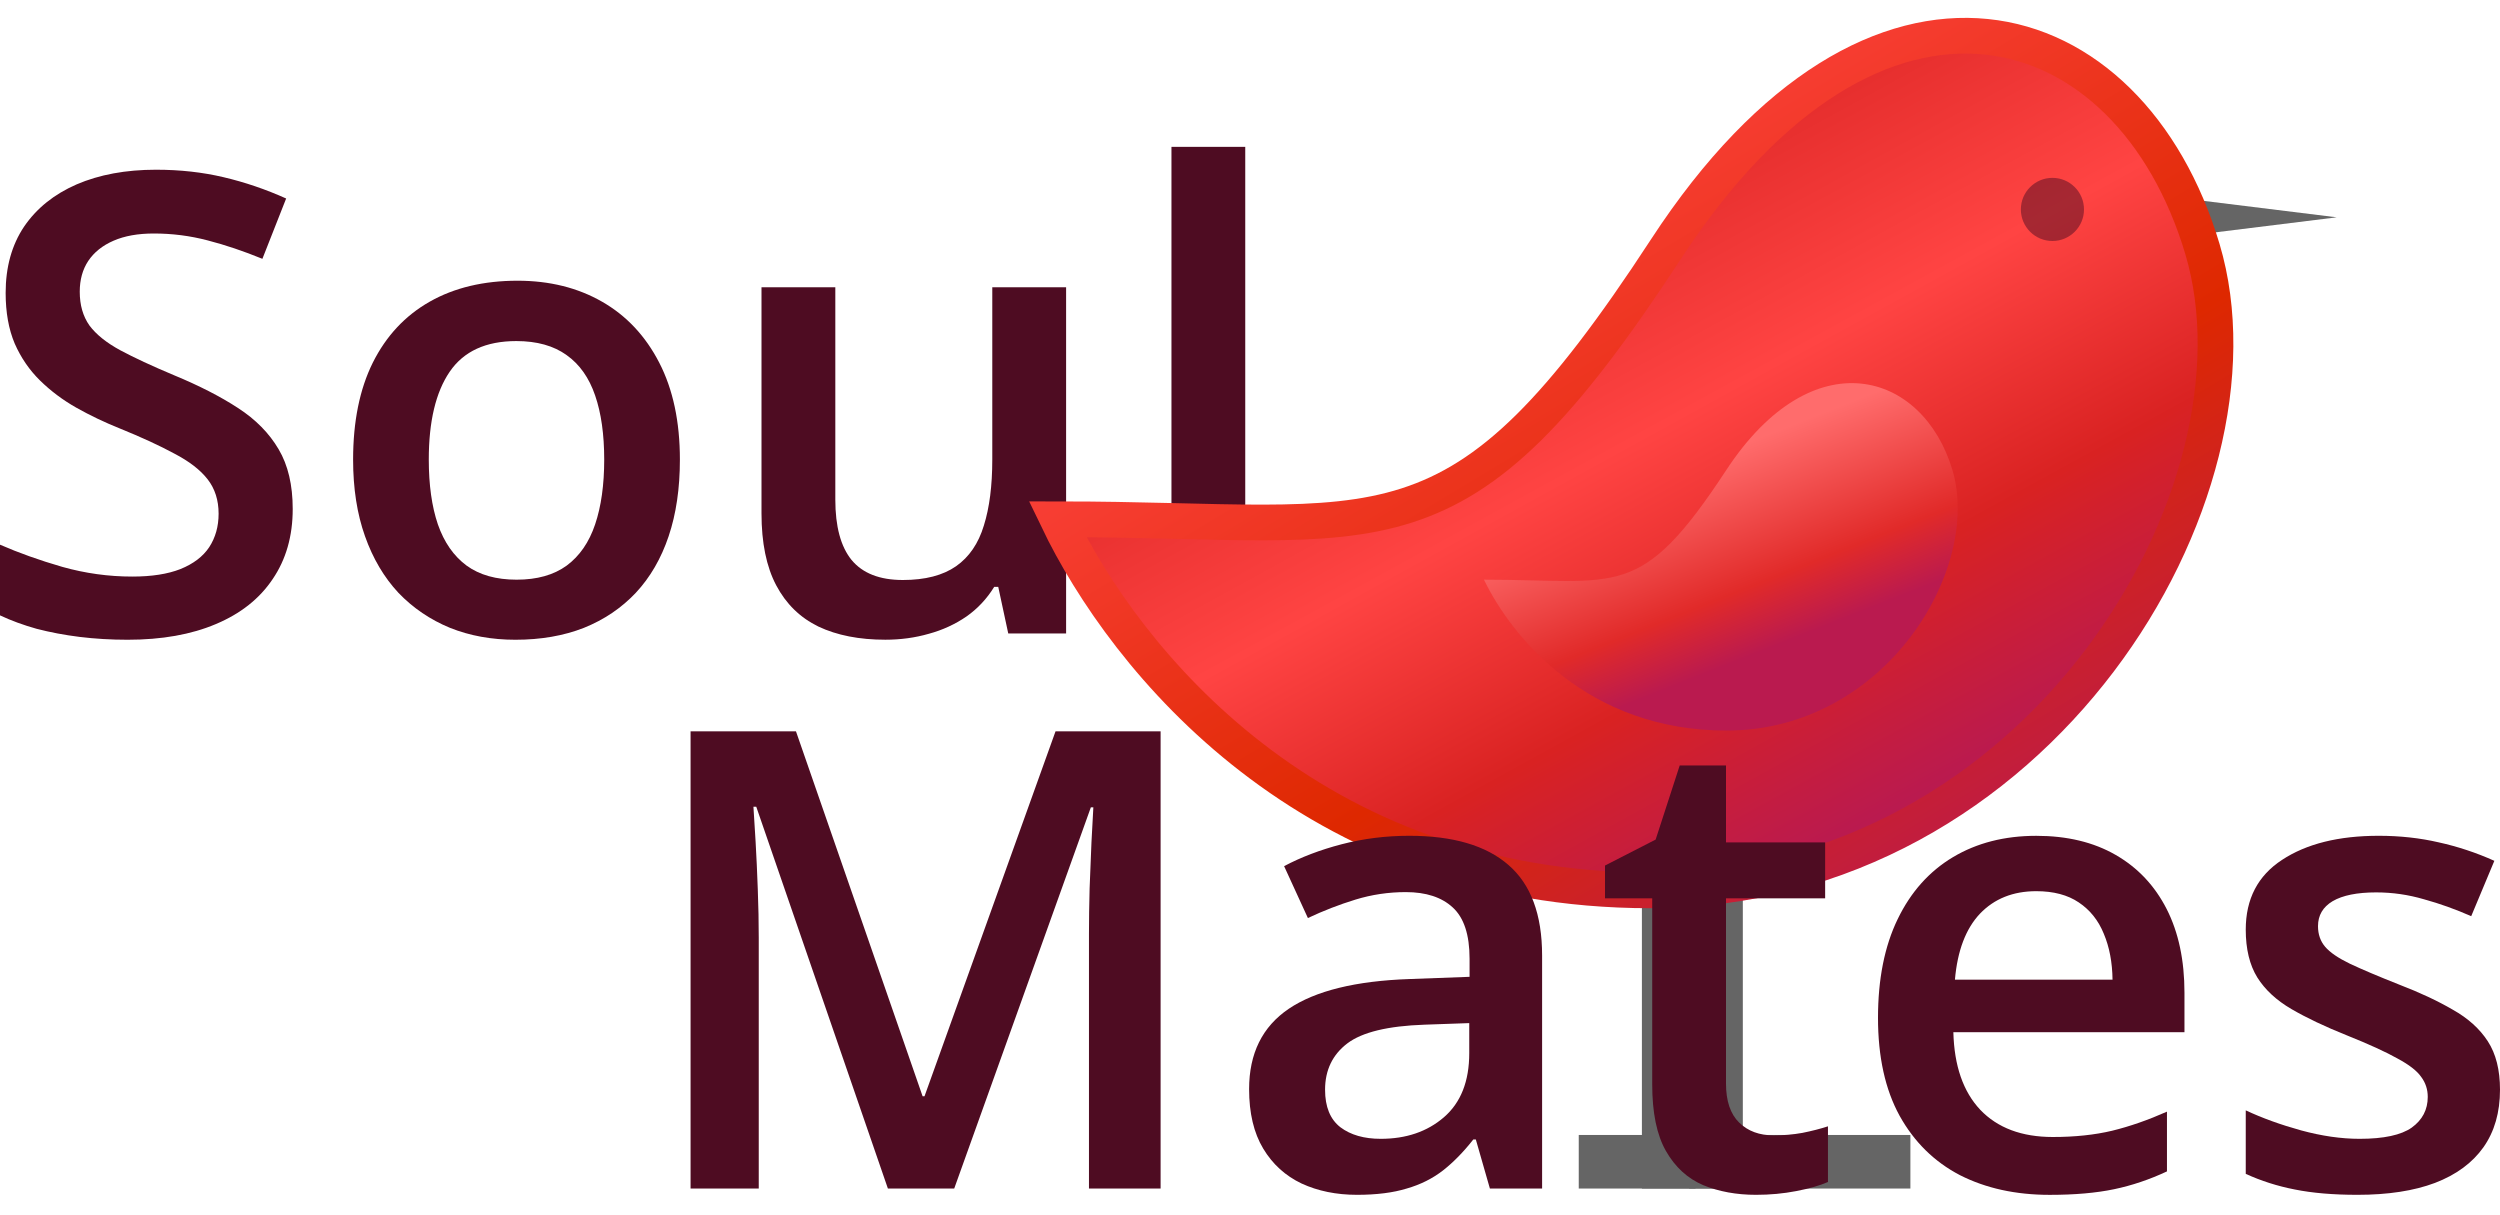
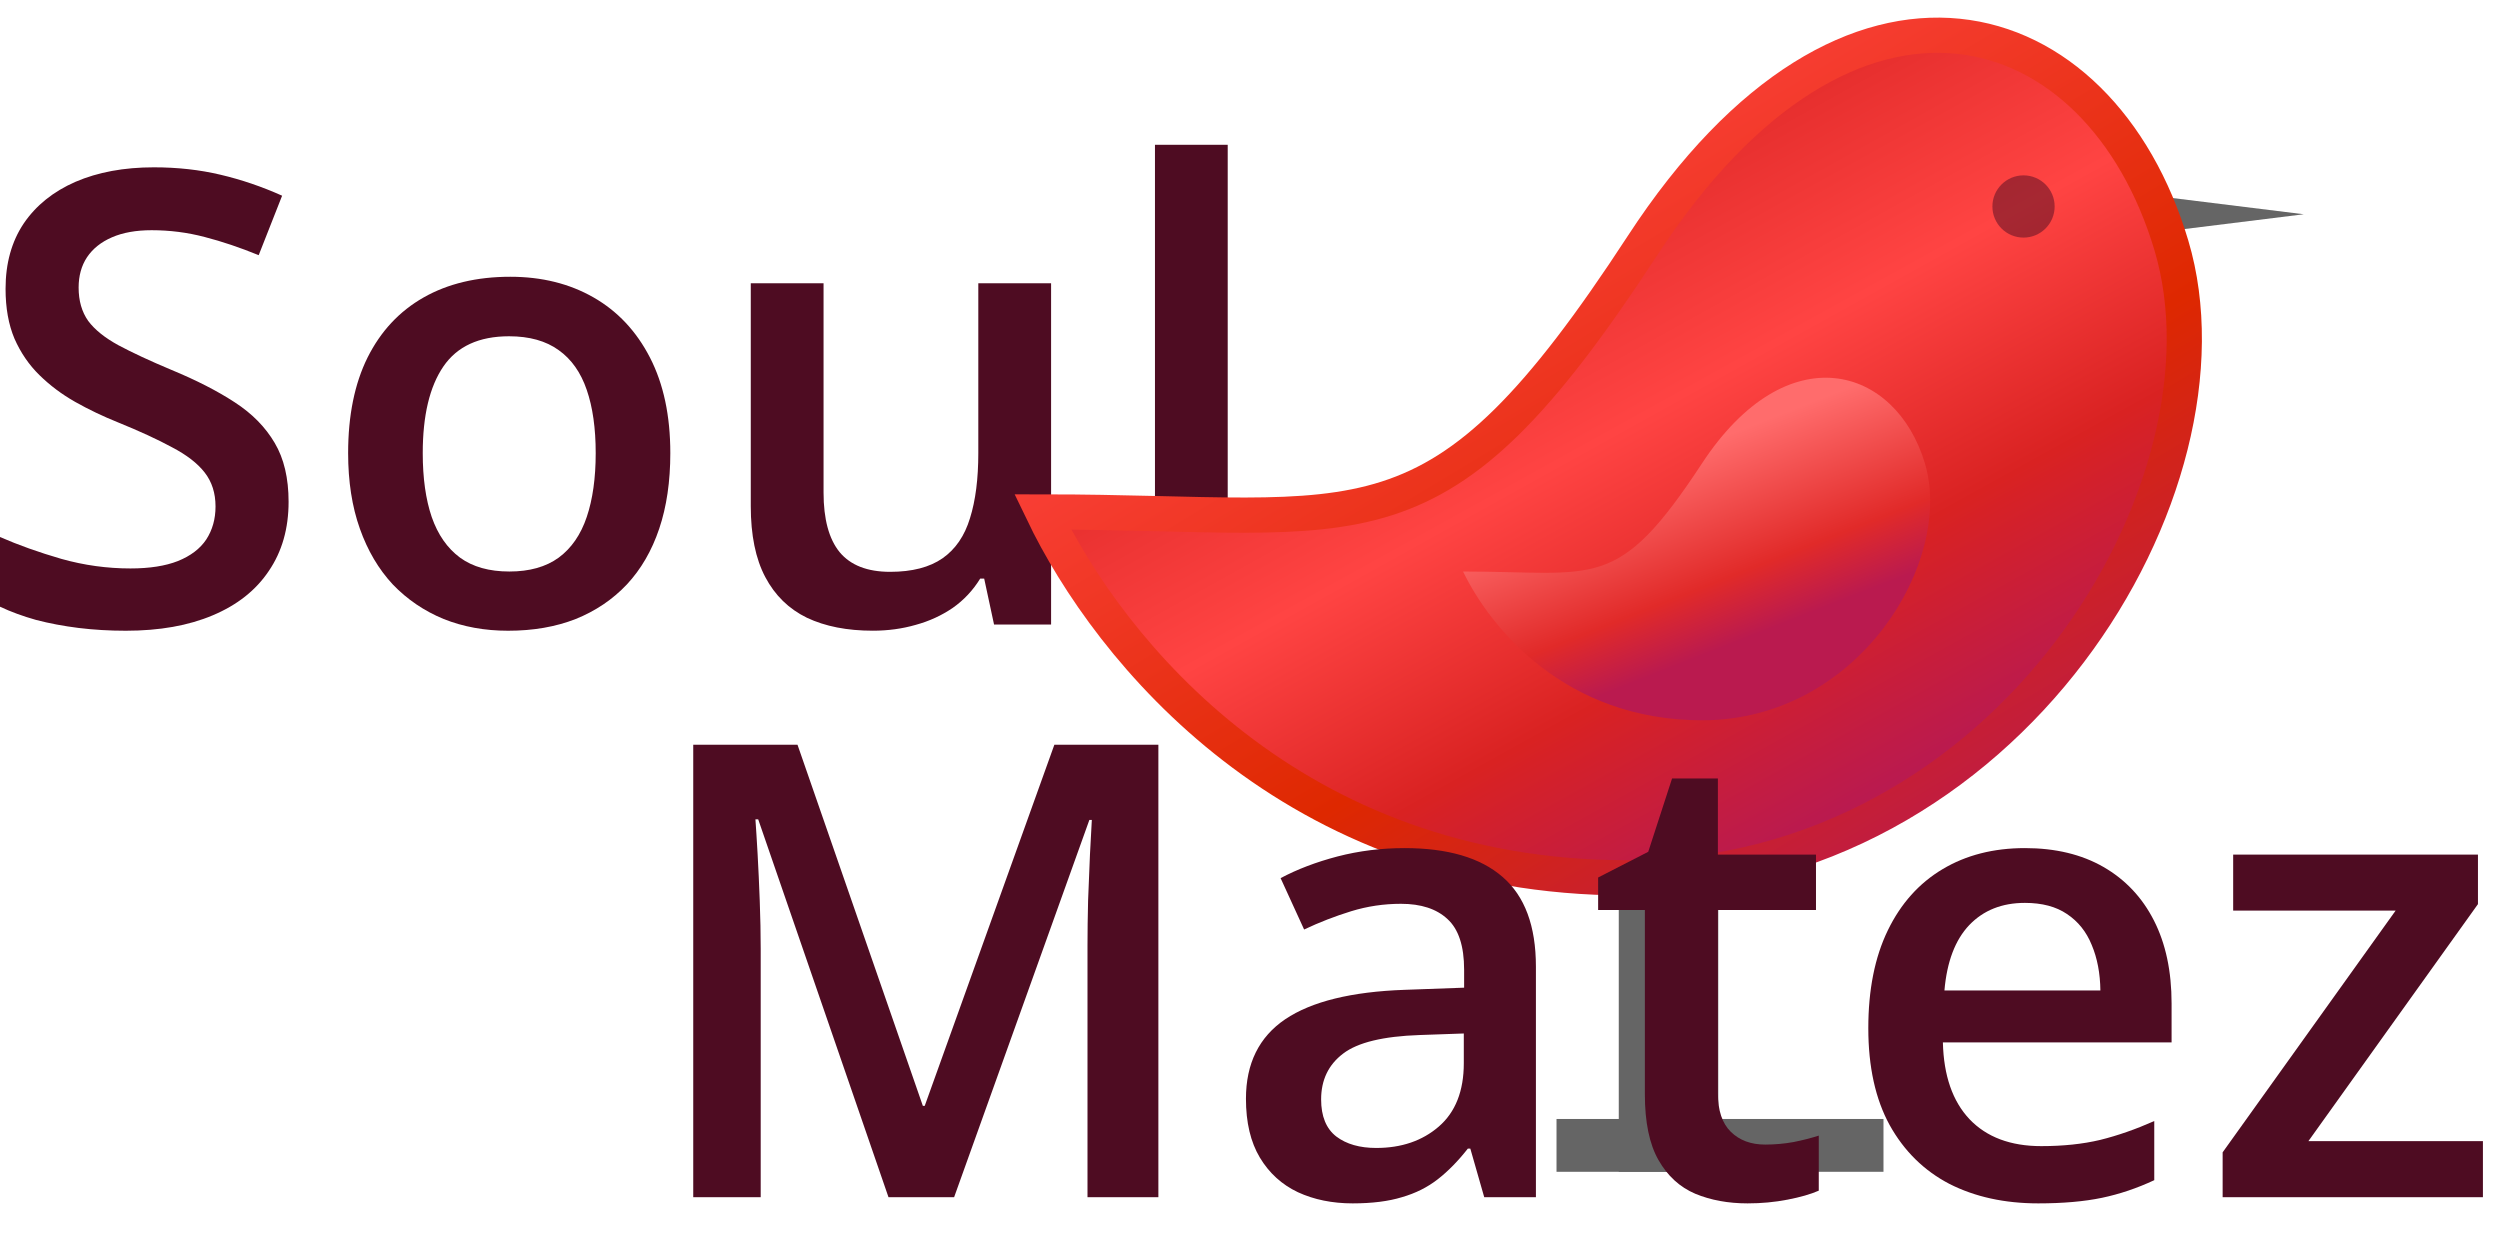
- <svg xmlns="http://www.w3.org/2000/svg" width="70" height="34" viewBox="0 0 70 34" fill="none">
+ <svg xmlns="http://www.w3.org/2000/svg" width="71" height="35" viewBox="0 0 71 35" fill="none">
  <path d="M34.867 17.737H32.801V4.112H34.867V17.737Z" fill="#4E0C22" />
  <path d="M29.851 8.044V17.737H28.231L27.951 16.433H27.837C27.633 16.765 27.373 17.043 27.058 17.264C26.742 17.48 26.392 17.641 26.007 17.746C25.622 17.857 25.216 17.912 24.79 17.912C24.06 17.912 23.436 17.79 22.916 17.544C22.402 17.294 22.008 16.908 21.734 16.389C21.459 15.869 21.322 15.198 21.322 14.375V8.044H23.389V13.989C23.389 14.742 23.541 15.306 23.844 15.679C24.154 16.053 24.632 16.24 25.28 16.24C25.905 16.24 26.401 16.111 26.769 15.855C27.136 15.598 27.396 15.218 27.548 14.716C27.706 14.214 27.784 13.598 27.784 12.869V8.044H29.851Z" fill="#4E0C22" />
  <path d="M19.037 12.869C19.037 13.675 18.932 14.39 18.722 15.014C18.512 15.639 18.205 16.167 17.802 16.599C17.4 17.025 16.915 17.352 16.349 17.58C15.783 17.802 15.143 17.913 14.431 17.913C13.766 17.913 13.156 17.802 12.601 17.58C12.047 17.352 11.565 17.025 11.156 16.599C10.754 16.167 10.441 15.639 10.22 15.014C9.998 14.39 9.887 13.675 9.887 12.869C9.887 11.801 10.071 10.896 10.438 10.155C10.812 9.407 11.343 8.838 12.032 8.447C12.721 8.056 13.541 7.86 14.492 7.86C15.386 7.86 16.174 8.056 16.857 8.447C17.54 8.838 18.074 9.407 18.459 10.155C18.844 10.902 19.037 11.806 19.037 12.869ZM12.006 12.869C12.006 13.575 12.09 14.18 12.26 14.681C12.435 15.184 12.703 15.569 13.065 15.837C13.427 16.1 13.894 16.231 14.466 16.231C15.038 16.231 15.505 16.1 15.867 15.837C16.229 15.569 16.495 15.184 16.664 14.681C16.833 14.18 16.918 13.575 16.918 12.869C16.918 12.163 16.833 11.564 16.664 11.074C16.495 10.578 16.229 10.201 15.867 9.944C15.505 9.682 15.035 9.55 14.457 9.55C13.605 9.55 12.983 9.836 12.592 10.408C12.201 10.98 12.006 11.801 12.006 12.869Z" fill="#4E0C22" />
  <path d="M8.196 14.252C8.196 15.011 8.009 15.665 7.635 16.214C7.268 16.763 6.737 17.183 6.042 17.475C5.353 17.767 4.53 17.913 3.573 17.913C3.106 17.913 2.659 17.886 2.233 17.834C1.807 17.781 1.404 17.705 1.024 17.606C0.651 17.501 0.309 17.376 0 17.23V15.251C0.52 15.478 1.1 15.686 1.742 15.872C2.385 16.053 3.038 16.144 3.704 16.144C4.247 16.144 4.696 16.074 5.052 15.934C5.414 15.788 5.683 15.584 5.858 15.321C6.033 15.052 6.121 14.74 6.121 14.384C6.121 14.004 6.018 13.683 5.814 13.421C5.61 13.158 5.3 12.919 4.886 12.703C4.477 12.481 3.964 12.244 3.345 11.993C2.925 11.824 2.522 11.632 2.137 11.415C1.757 11.2 1.419 10.946 1.121 10.654C0.823 10.362 0.587 10.017 0.412 9.62C0.242 9.218 0.158 8.745 0.158 8.202C0.158 7.478 0.33 6.859 0.674 6.346C1.024 5.832 1.515 5.438 2.145 5.163C2.782 4.889 3.523 4.752 4.369 4.752C5.041 4.752 5.671 4.822 6.261 4.962C6.856 5.102 7.44 5.301 8.012 5.558L7.347 7.247C6.821 7.032 6.31 6.859 5.814 6.731C5.324 6.602 4.822 6.538 4.308 6.538C3.864 6.538 3.488 6.605 3.179 6.74C2.869 6.874 2.633 7.064 2.469 7.309C2.312 7.548 2.233 7.834 2.233 8.167C2.233 8.541 2.323 8.856 2.504 9.113C2.691 9.364 2.977 9.594 3.362 9.804C3.754 10.014 4.256 10.248 4.869 10.505C5.575 10.797 6.173 11.103 6.664 11.424C7.16 11.745 7.539 12.131 7.802 12.58C8.065 13.024 8.196 13.581 8.196 14.252Z" fill="#4E0C22" />
  <path d="M65.428 6.085L60.785 6.66L60.785 5.511L65.428 6.085Z" fill="#656565" />
  <line x1="46.723" y1="24.436" x2="46.723" y2="33.279" stroke="#656565" stroke-width="1.5" />
  <line x1="48.049" y1="24.436" x2="48.049" y2="33.279" stroke="#656565" stroke-width="1.5" />
-   <path d="M46.204 24.93C36.696 24.93 31.503 18.483 29.611 14.539C38.897 14.539 40.743 16.025 46.646 6.976C52.549 -2.073 59.642 0.168 61.669 6.976C63.697 13.784 57.102 24.93 46.204 24.93Z" fill="url(#paint0_radial_1039_2413)" stroke="url(#paint1_linear_1039_2413)" />
-   <path d="M48.339 20.456C44.449 20.456 42.325 17.835 41.551 16.231C45.35 16.231 45.924 16.836 48.339 13.157C50.755 9.478 53.837 10.389 54.667 13.157C55.496 15.925 52.798 20.456 48.339 20.456Z" fill="url(#paint2_radial_1039_2413)" />
+   <path d="M46.204 24.93C36.696 24.93 31.503 18.483 29.611 14.539C38.897 14.539 40.743 16.025 46.646 6.976C52.549 -2.073 59.642 0.168 61.669 6.976C63.697 13.784 57.102 24.93 46.204 24.93Z" fill="url(#paint0_radial_1039_2412)" stroke="url(#paint1_linear_1039_2412)" />
+   <path d="M48.339 20.456C44.449 20.456 42.325 17.835 41.551 16.231C45.35 16.231 45.924 16.836 48.339 13.157C50.755 9.478 53.837 10.389 54.667 13.157C55.496 15.925 52.798 20.456 48.339 20.456Z" fill="url(#paint2_radial_1039_2412)" />
  <circle opacity="0.5" cx="57.468" cy="5.864" r="0.884" fill="#4E0C22" />
  <line x1="44.205" y1="32.529" x2="53.491" y2="32.529" stroke="#656565" stroke-width="1.5" />
-   <path d="M70 30.512C70 31.149 69.845 31.686 69.536 32.124C69.226 32.561 68.774 32.894 68.178 33.122C67.589 33.344 66.865 33.455 66.007 33.455C65.33 33.455 64.746 33.405 64.256 33.306C63.771 33.212 63.313 33.066 62.881 32.868V31.09C63.342 31.306 63.859 31.493 64.431 31.651C65.009 31.808 65.554 31.887 66.068 31.887C66.745 31.887 67.233 31.782 67.53 31.572C67.828 31.356 67.977 31.07 67.977 30.714C67.977 30.504 67.916 30.317 67.793 30.153C67.676 29.984 67.455 29.812 67.128 29.637C66.807 29.456 66.334 29.24 65.709 28.989C65.096 28.744 64.58 28.498 64.159 28.253C63.739 28.008 63.421 27.713 63.205 27.369C62.989 27.019 62.881 26.572 62.881 26.029C62.881 25.171 63.219 24.52 63.897 24.077C64.58 23.627 65.481 23.402 66.602 23.402C67.198 23.402 67.758 23.464 68.284 23.586C68.815 23.703 69.334 23.875 69.842 24.103L69.194 25.653C68.756 25.46 68.316 25.302 67.872 25.18C67.434 25.051 66.988 24.987 66.532 24.987C66.001 24.987 65.595 25.069 65.315 25.232C65.041 25.396 64.904 25.629 64.904 25.933C64.904 26.161 64.971 26.353 65.105 26.511C65.239 26.668 65.47 26.826 65.797 26.984C66.129 27.141 66.591 27.337 67.18 27.57C67.758 27.792 68.257 28.026 68.677 28.271C69.104 28.51 69.431 28.805 69.658 29.155C69.886 29.506 70 29.958 70 30.512Z" fill="#4E0C22" />
-   <path d="M57.015 23.403C57.879 23.403 58.62 23.581 59.239 23.938C59.858 24.294 60.333 24.799 60.666 25.452C60.999 26.106 61.165 26.888 61.165 27.799V28.902H54.694C54.718 29.842 54.969 30.566 55.447 31.074C55.932 31.582 56.609 31.836 57.479 31.836C58.097 31.836 58.652 31.777 59.142 31.66C59.639 31.538 60.149 31.36 60.675 31.126V32.799C60.19 33.026 59.697 33.193 59.195 33.298C58.693 33.403 58.092 33.456 57.391 33.456C56.44 33.456 55.602 33.272 54.878 32.904C54.16 32.53 53.597 31.976 53.188 31.24C52.785 30.505 52.584 29.591 52.584 28.5C52.584 27.414 52.768 26.491 53.136 25.733C53.503 24.974 54.02 24.396 54.685 23.999C55.351 23.602 56.127 23.403 57.015 23.403ZM57.015 24.953C56.367 24.953 55.841 25.163 55.438 25.584C55.042 26.004 54.808 26.62 54.738 27.431H59.151C59.145 26.947 59.064 26.518 58.906 26.144C58.754 25.77 58.521 25.479 58.206 25.268C57.896 25.058 57.499 24.953 57.015 24.953Z" fill="#4E0C22" />
-   <path d="M49.668 31.791C49.936 31.791 50.202 31.768 50.465 31.721C50.727 31.669 50.967 31.607 51.183 31.537V33.096C50.955 33.195 50.66 33.28 50.298 33.35C49.936 33.42 49.56 33.455 49.169 33.455C48.62 33.455 48.127 33.364 47.689 33.184C47.251 32.997 46.904 32.679 46.647 32.229C46.39 31.78 46.262 31.158 46.262 30.364V25.154H44.94V24.235L46.358 23.508L47.032 21.433H48.328V23.587H51.104V25.154H48.328V30.338C48.328 30.828 48.451 31.193 48.696 31.432C48.941 31.672 49.265 31.791 49.668 31.791Z" fill="#4E0C22" />
-   <path d="M39.458 23.402C40.684 23.402 41.609 23.674 42.234 24.217C42.864 24.76 43.179 25.606 43.179 26.756V33.279H41.717L41.323 31.905H41.253C40.978 32.255 40.695 32.544 40.404 32.772C40.112 32.999 39.773 33.169 39.388 33.279C39.008 33.396 38.544 33.455 37.995 33.455C37.418 33.455 36.901 33.349 36.446 33.139C35.99 32.923 35.631 32.596 35.369 32.159C35.106 31.721 34.975 31.166 34.975 30.495C34.975 29.497 35.345 28.747 36.087 28.245C36.834 27.742 37.961 27.465 39.467 27.413L41.148 27.351V26.844C41.148 26.172 40.99 25.694 40.675 25.407C40.366 25.122 39.928 24.979 39.361 24.979C38.877 24.979 38.407 25.049 37.952 25.189C37.496 25.329 37.053 25.501 36.621 25.705L35.955 24.252C36.428 24.001 36.965 23.796 37.566 23.639C38.174 23.481 38.804 23.402 39.458 23.402ZM41.139 28.647L39.887 28.691C38.859 28.726 38.139 28.901 37.724 29.216C37.31 29.532 37.102 29.964 37.102 30.512C37.102 30.991 37.245 31.341 37.531 31.563C37.818 31.779 38.194 31.887 38.661 31.887C39.373 31.887 39.963 31.686 40.43 31.283C40.903 30.874 41.139 30.276 41.139 29.488V28.647Z" fill="#4E0C22" />
-   <path d="M24.861 33.279L21.175 22.588H21.096C21.113 22.827 21.134 23.154 21.157 23.569C21.181 23.983 21.201 24.427 21.218 24.899C21.236 25.372 21.245 25.825 21.245 26.257V33.279H19.336V20.477H22.287L25.833 30.696H25.886L29.555 20.477H32.497V33.279H30.491V26.152C30.491 25.761 30.497 25.337 30.509 24.882C30.526 24.427 30.544 23.995 30.561 23.586C30.585 23.177 30.602 22.851 30.614 22.605H30.544L26.718 33.279H24.861Z" fill="#4E0C22" />
+   <path d="M25.233 34L21.533 23.269H21.454C21.472 23.509 21.492 23.837 21.516 24.253C21.539 24.669 21.56 25.114 21.577 25.589C21.595 26.064 21.604 26.518 21.604 26.951V34H19.688V21.15H22.649L26.209 31.407H26.262L29.944 21.15H32.898V34H30.885V26.846C30.885 26.453 30.891 26.028 30.902 25.571C30.92 25.114 30.938 24.681 30.955 24.27C30.979 23.86 30.996 23.532 31.008 23.286H30.938L27.097 34H25.233Z" fill="#4E0C22" />
+   <path d="M39.885 24.086C41.115 24.086 42.044 24.358 42.671 24.903C43.304 25.448 43.62 26.298 43.62 27.452V34H42.152L41.757 32.62H41.687C41.411 32.972 41.127 33.262 40.834 33.49C40.541 33.719 40.201 33.889 39.815 34C39.434 34.117 38.968 34.176 38.417 34.176C37.837 34.176 37.318 34.07 36.861 33.859C36.404 33.643 36.044 33.315 35.78 32.875C35.517 32.435 35.385 31.879 35.385 31.205C35.385 30.203 35.757 29.45 36.501 28.946C37.251 28.442 38.382 28.164 39.894 28.111L41.581 28.05V27.54C41.581 26.866 41.423 26.386 41.106 26.099C40.796 25.811 40.356 25.668 39.788 25.668C39.302 25.668 38.83 25.738 38.373 25.879C37.916 26.02 37.471 26.192 37.037 26.398L36.369 24.939C36.844 24.686 37.383 24.481 37.986 24.323C38.596 24.165 39.228 24.086 39.885 24.086ZM41.572 29.351L40.315 29.395C39.284 29.43 38.56 29.605 38.145 29.922C37.728 30.238 37.52 30.672 37.52 31.223C37.52 31.703 37.664 32.055 37.951 32.277C38.238 32.494 38.616 32.602 39.085 32.602C39.8 32.602 40.392 32.4 40.86 31.996C41.335 31.586 41.572 30.985 41.572 30.194V29.351Z" fill="#4E0C22" />
+   <path d="M50.133 32.506C50.402 32.506 50.669 32.482 50.933 32.435C51.196 32.383 51.437 32.321 51.653 32.251V33.815C51.425 33.915 51.129 34 50.766 34.07C50.402 34.141 50.024 34.176 49.632 34.176C49.081 34.176 48.586 34.085 48.147 33.903C47.707 33.716 47.358 33.397 47.101 32.945C46.843 32.494 46.714 31.87 46.714 31.073V25.844H45.387V24.921L46.81 24.191L47.487 22.108H48.788V24.27H51.574V25.844H48.788V31.047C48.788 31.539 48.911 31.905 49.157 32.145C49.403 32.386 49.728 32.506 50.133 32.506Z" fill="#4E0C22" />
+   <path d="M57.507 24.086C58.374 24.086 59.118 24.265 59.739 24.622C60.36 24.98 60.838 25.486 61.172 26.143C61.506 26.799 61.673 27.584 61.673 28.498V29.605H55.178C55.201 30.549 55.453 31.275 55.934 31.785C56.42 32.295 57.1 32.55 57.973 32.55C58.594 32.55 59.15 32.491 59.643 32.374C60.141 32.251 60.653 32.072 61.181 31.838V33.517C60.694 33.745 60.199 33.912 59.695 34.018C59.191 34.123 58.588 34.176 57.885 34.176C56.93 34.176 56.089 33.991 55.362 33.622C54.642 33.247 54.076 32.69 53.666 31.952C53.262 31.214 53.06 30.297 53.06 29.201C53.06 28.111 53.244 27.186 53.613 26.424C53.982 25.662 54.501 25.082 55.169 24.684C55.837 24.285 56.616 24.086 57.507 24.086ZM57.507 25.642C56.856 25.642 56.329 25.852 55.925 26.274C55.526 26.696 55.292 27.314 55.222 28.129H59.651C59.645 27.643 59.563 27.212 59.405 26.837C59.253 26.462 59.019 26.169 58.702 25.958C58.392 25.747 57.993 25.642 57.507 25.642Z" fill="#4E0C22" />
+   <path d="M70.515 34H63.123V32.726L68.036 25.861H63.422V24.27H70.374V25.677L65.558 32.409H70.515V34Z" fill="#4E0C22" />
  <defs>
-     <radialGradient id="paint0_radial_1039_2413" cx="0" cy="0" r="1" gradientUnits="userSpaceOnUse" gradientTransform="translate(53.0469 22.6668) rotate(-118.867) scale(19.6919 784.677)">
+     <radialGradient id="paint0_radial_1039_2412" cx="0" cy="0" r="1" gradientUnits="userSpaceOnUse" gradientTransform="translate(53.0469 22.6668) rotate(-118.867) scale(19.6919 784.677)">
      <stop stop-color="#BA1A4F" />
      <stop offset="0.306" stop-color="#D92222" />
      <stop offset="0.638" stop-color="#FF4443" />
      <stop offset="1" stop-color="#E12A29" />
    </radialGradient>
-     <linearGradient id="paint1_linear_1039_2413" x1="38.897" y1="4.095" x2="53.268" y2="27.973" gradientUnits="userSpaceOnUse">
+     <linearGradient id="paint1_linear_1039_2412" x1="38.897" y1="4.095" x2="53.268" y2="27.973" gradientUnits="userSpaceOnUse">
      <stop stop-color="#FF4443" />
      <stop offset="0.561" stop-color="#DE2800" />
      <stop offset="0.955" stop-color="#BA1A4F" />
    </linearGradient>
-     <radialGradient id="paint2_radial_1039_2413" cx="0" cy="0" r="1" gradientUnits="userSpaceOnUse" gradientTransform="translate(49.9522 19.3501) rotate(-111.604) scale(7.34062 293.731)">
+     <radialGradient id="paint2_radial_1039_2412" cx="0" cy="0" r="1" gradientUnits="userSpaceOnUse" gradientTransform="translate(49.9522 19.3501) rotate(-111.604) scale(7.34062 293.731)">
      <stop offset="0.172" stop-color="#BA1A4F" />
      <stop offset="0.417" stop-color="#E12A29" />
      <stop offset="0.932" stop-color="#FF6C6C" />
    </radialGradient>
  </defs>
</svg>
